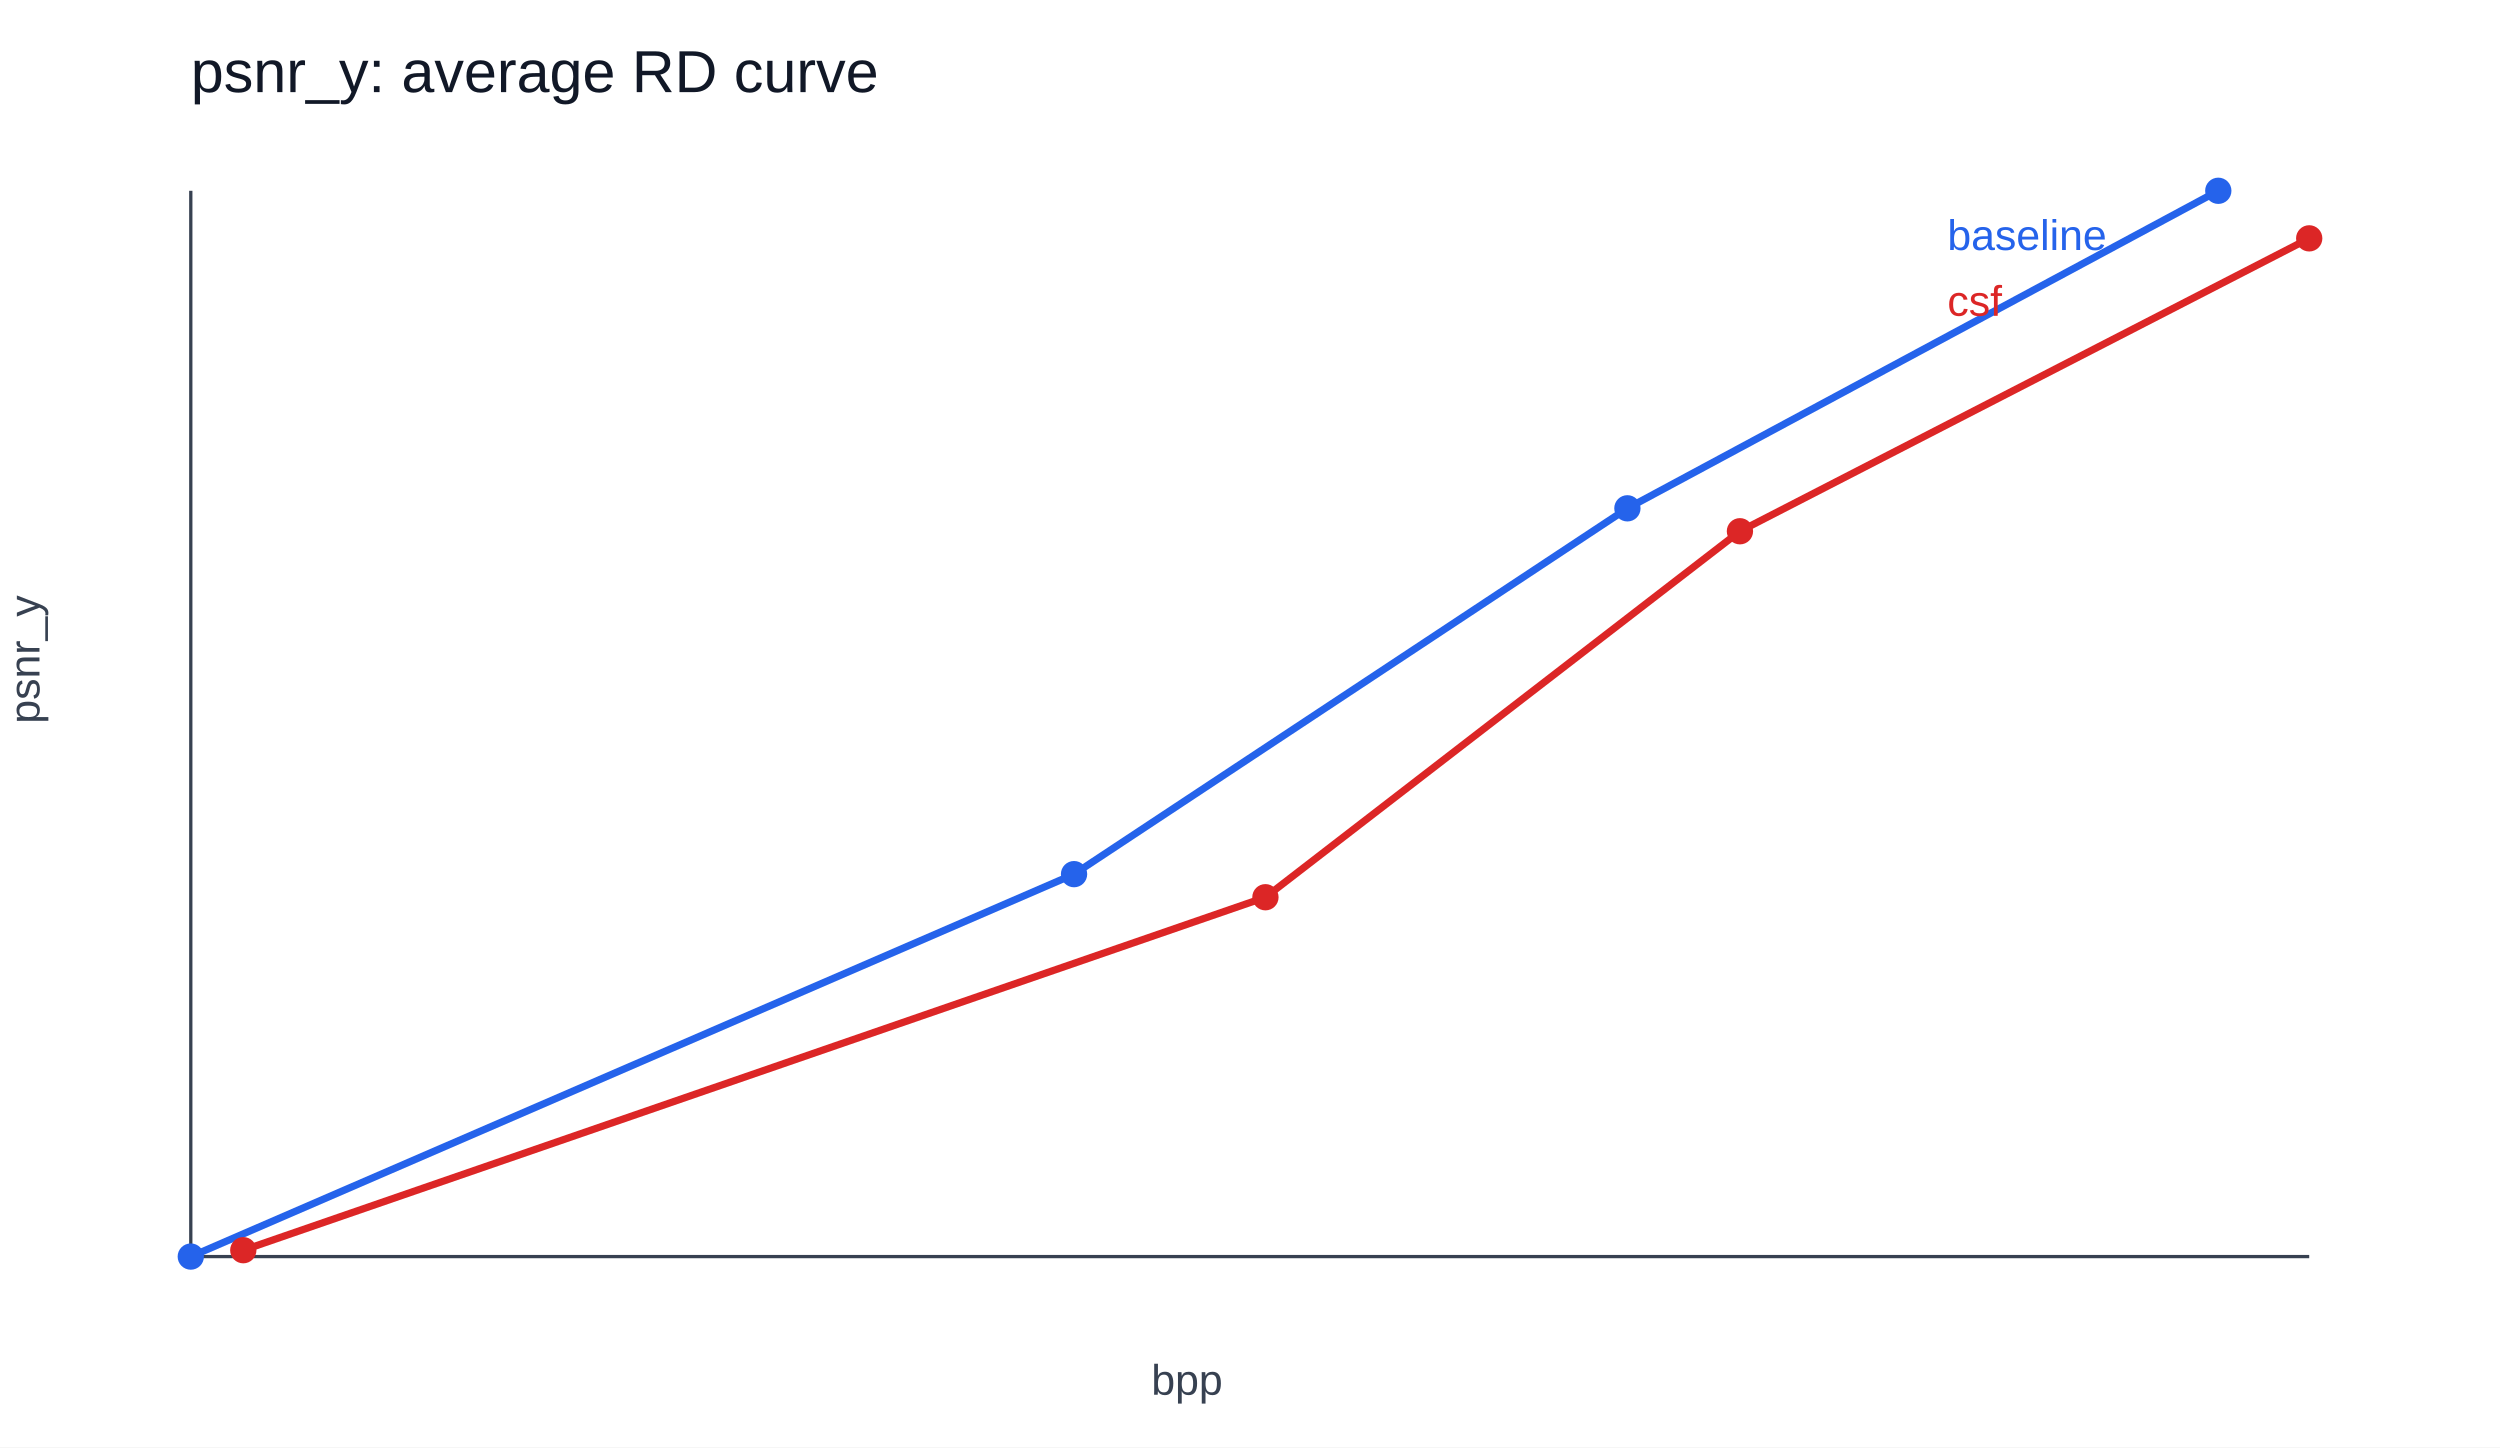
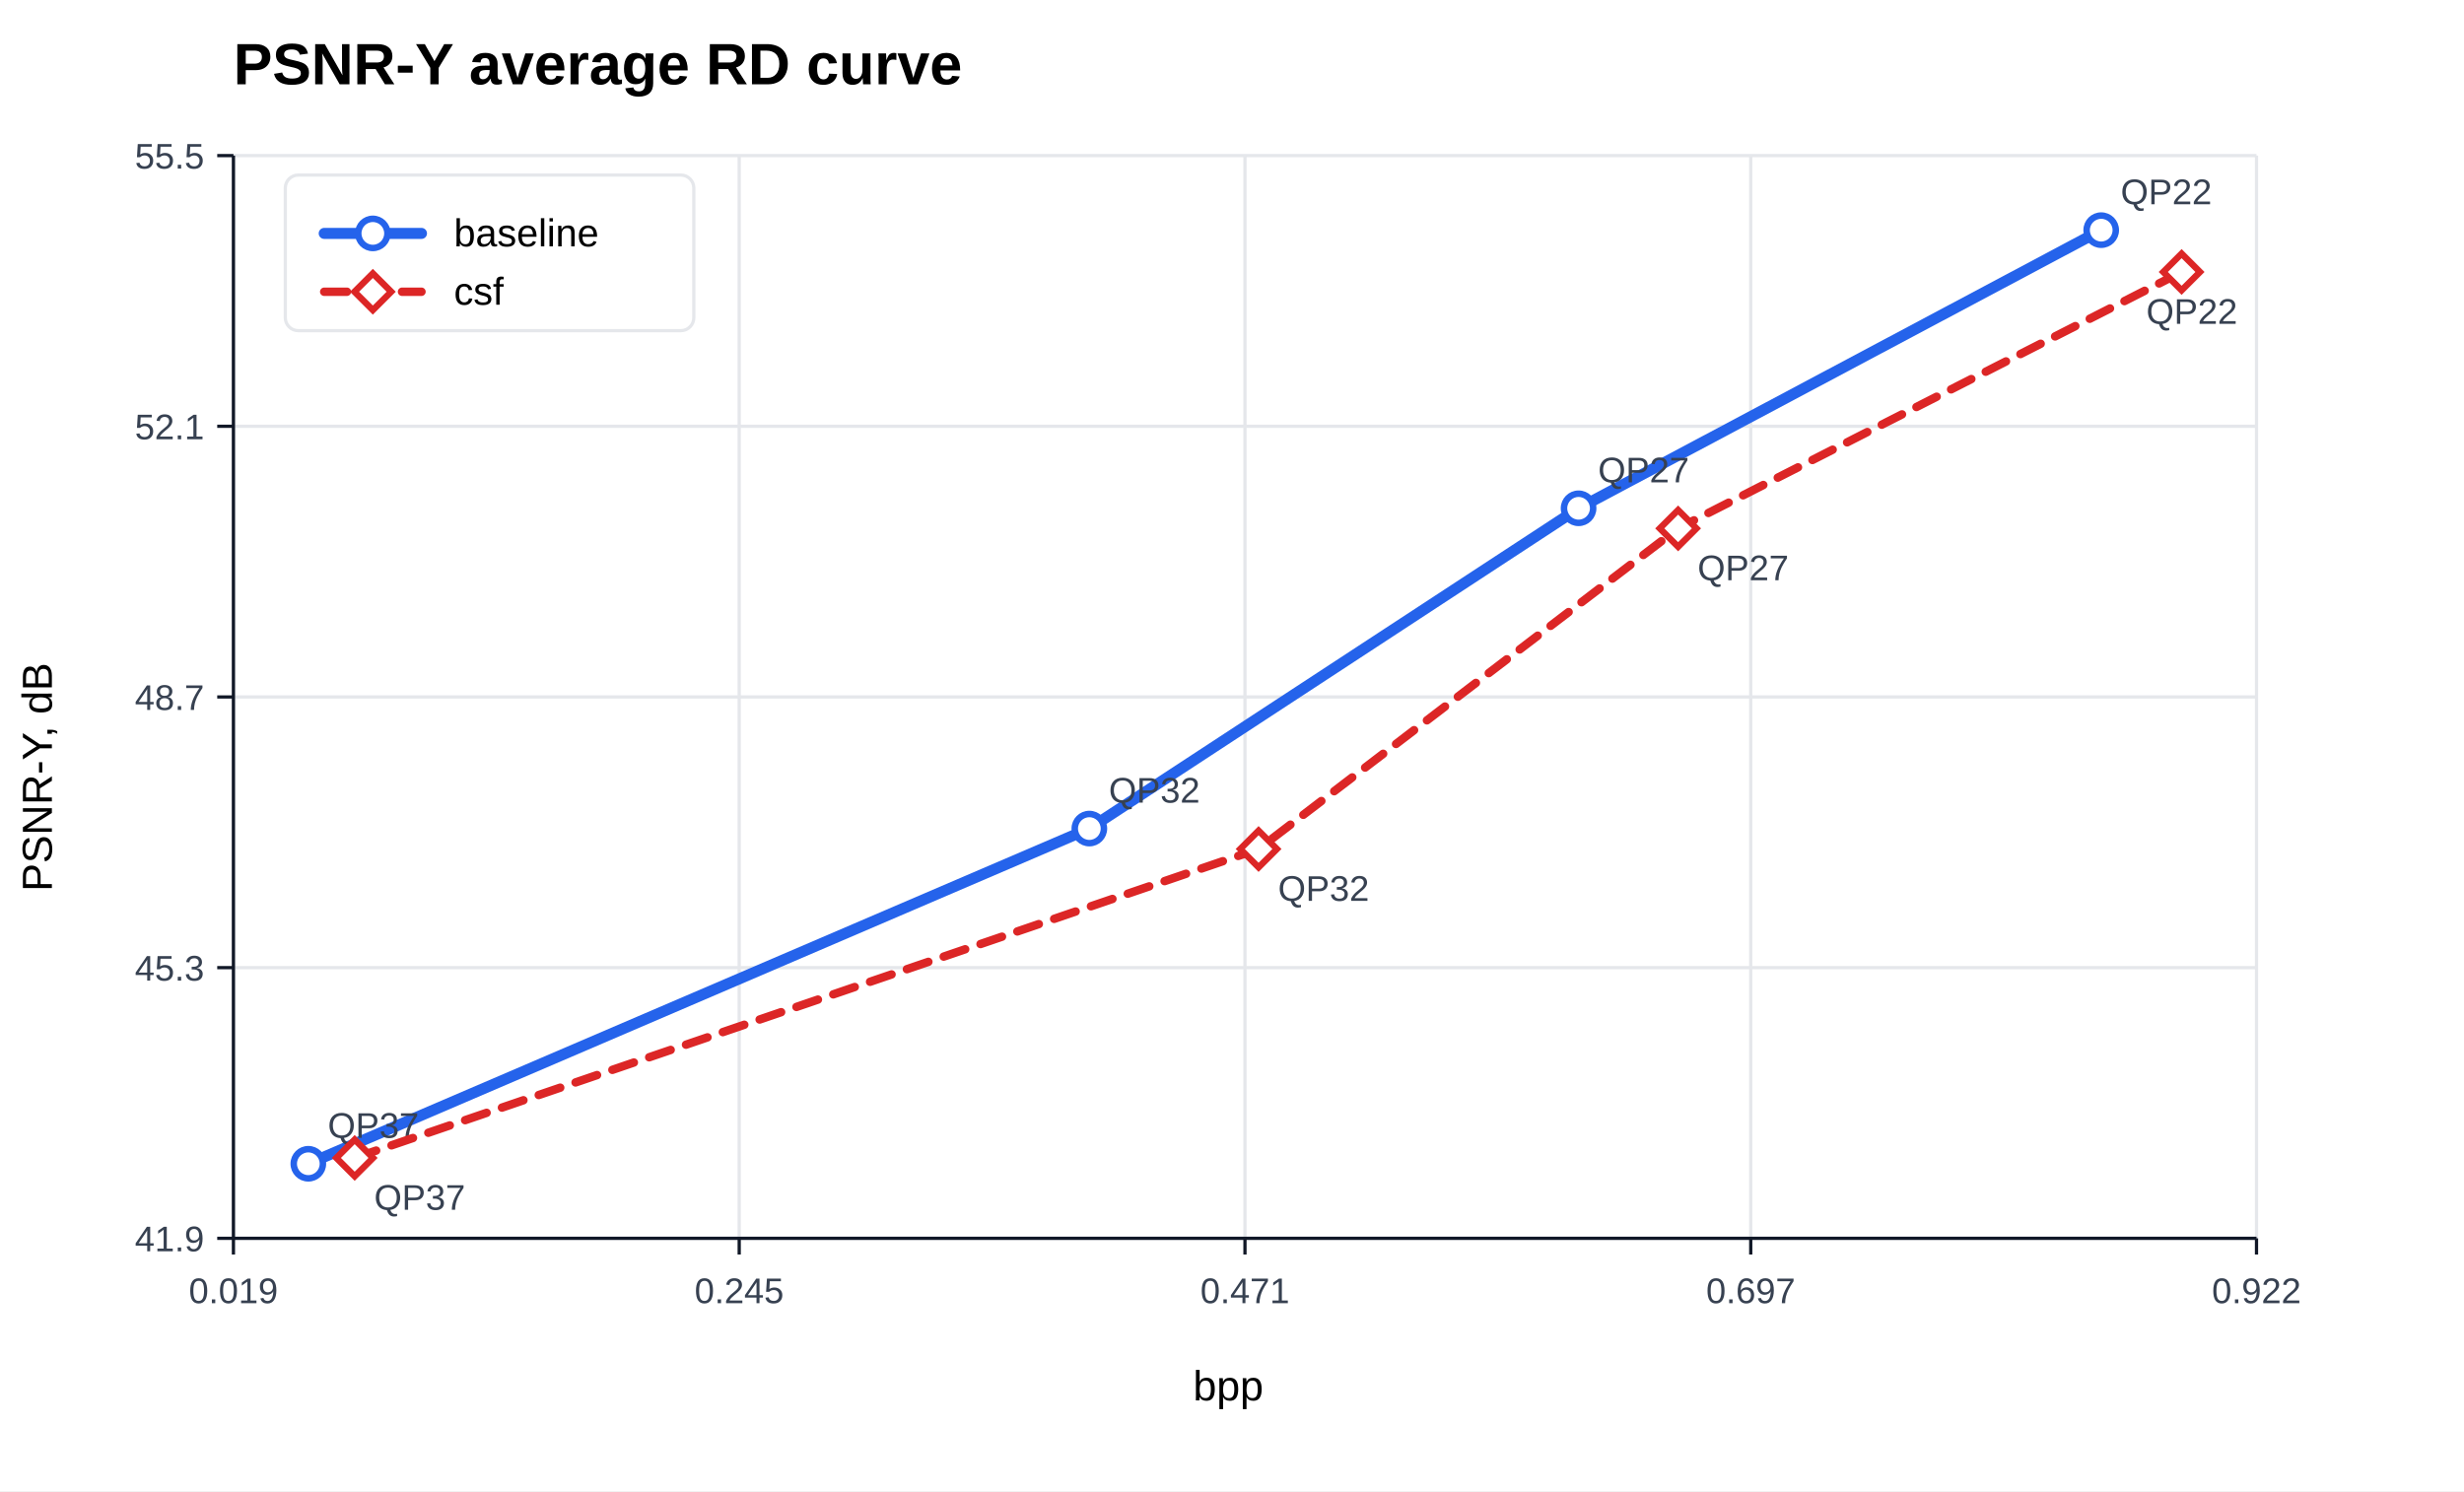
- <svg xmlns="http://www.w3.org/2000/svg" viewBox="0 0 760 440" width="760" height="440">
+ <svg xmlns="http://www.w3.org/2000/svg" width="760" height="460" viewBox="0 0 760 460">
  <rect width="100%" height="100%" fill="#ffffff" />
-   <text x="58" y="28" font-family="Arial" font-size="18" fill="#111827">psnr_y: average RD curve</text>
-   <line x1="58" y1="382" x2="702" y2="382" stroke="#374151" />
-   <line x1="58" y1="58" x2="58" y2="382" stroke="#374151" />
-   <text x="350.0" y="424" font-family="Arial" font-size="13" fill="#374151">bpp</text>
-   <text x="12" y="220.0" font-family="Arial" font-size="13" fill="#374151" transform="rotate(-90 12 220.0)">psnr_y</text>
-   <path d="M58.00,382.00 L326.51,265.74 L494.73,154.53 L674.36,58.00" fill="none" stroke="#2563eb" stroke-width="2.2" />
-   <circle cx="58.00" cy="382.00" r="4" fill="#2563eb" />
-   <circle cx="326.51" cy="265.74" r="4" fill="#2563eb" />
-   <circle cx="494.73" cy="154.53" r="4" fill="#2563eb" />
-   <circle cx="674.36" cy="58.00" r="4" fill="#2563eb" />
-   <text x="592" y="76" font-family="Arial" font-size="13" fill="#2563eb">baseline</text>
-   <path d="M73.96,380.06 L384.69,272.76 L528.94,161.50 L702.00,72.46" fill="none" stroke="#dc2626" stroke-width="2.2" />
-   <circle cx="73.96" cy="380.06" r="4" fill="#dc2626" />
-   <circle cx="384.69" cy="272.76" r="4" fill="#dc2626" />
-   <circle cx="528.94" cy="161.50" r="4" fill="#dc2626" />
-   <circle cx="702.00" cy="72.46" r="4" fill="#dc2626" />
-   <text x="592" y="96" font-family="Arial" font-size="13" fill="#dc2626">csf</text>
+   <text x="72" y="26" font-family="Arial" font-size="18" font-weight="700">PSNR-Y average RD curve</text>
+   <line x1="72.0" y1="48" x2="72.0" y2="382" stroke="#e5e7eb" stroke-width="1" />
+   <line x1="228.0" y1="48" x2="228.0" y2="382" stroke="#e5e7eb" stroke-width="1" />
+   <line x1="384.0" y1="48" x2="384.0" y2="382" stroke="#e5e7eb" stroke-width="1" />
+   <line x1="540.0" y1="48" x2="540.0" y2="382" stroke="#e5e7eb" stroke-width="1" />
+   <line x1="696.0" y1="48" x2="696.0" y2="382" stroke="#e5e7eb" stroke-width="1" />
+   <line x1="72" y1="382.0" x2="696" y2="382.0" stroke="#e5e7eb" stroke-width="1" />
+   <line x1="72" y1="298.5" x2="696" y2="298.5" stroke="#e5e7eb" stroke-width="1" />
+   <line x1="72" y1="215.0" x2="696" y2="215.0" stroke="#e5e7eb" stroke-width="1" />
+   <line x1="72" y1="131.5" x2="696" y2="131.5" stroke="#e5e7eb" stroke-width="1" />
+   <line x1="72" y1="48.0" x2="696" y2="48.0" stroke="#e5e7eb" stroke-width="1" />
+   <line x1="72" y1="382" x2="696" y2="382" stroke="#111827" />
+   <line x1="72" y1="48" x2="72" y2="382" stroke="#111827" />
+   <text x="368" y="432" font-family="Arial" font-size="13">bpp</text>
+   <text x="16" y="275" font-family="Arial" font-size="13" transform="rotate(-90 16,275)">PSNR-Y, dB</text>
+   <line x1="72.0" y1="382" x2="72.0" y2="387" stroke="#111827" />
+   <text x="72.0" y="402" font-family="Arial" font-size="11" fill="#374151" text-anchor="middle">0.019</text>
+   <line x1="228.0" y1="382" x2="228.0" y2="387" stroke="#111827" />
+   <text x="228.0" y="402" font-family="Arial" font-size="11" fill="#374151" text-anchor="middle">0.245</text>
+   <line x1="384.0" y1="382" x2="384.0" y2="387" stroke="#111827" />
+   <text x="384.0" y="402" font-family="Arial" font-size="11" fill="#374151" text-anchor="middle">0.471</text>
+   <line x1="540.0" y1="382" x2="540.0" y2="387" stroke="#111827" />
+   <text x="540.0" y="402" font-family="Arial" font-size="11" fill="#374151" text-anchor="middle">0.697</text>
+   <line x1="696.0" y1="382" x2="696.0" y2="387" stroke="#111827" />
+   <text x="696.0" y="402" font-family="Arial" font-size="11" fill="#374151" text-anchor="middle">0.922</text>
+   <line x1="67" y1="382.0" x2="72" y2="382.0" stroke="#111827" />
+   <text x="63" y="386.0" font-family="Arial" font-size="11" fill="#374151" text-anchor="end">41.9</text>
+   <line x1="67" y1="298.5" x2="72" y2="298.5" stroke="#111827" />
+   <text x="63" y="302.5" font-family="Arial" font-size="11" fill="#374151" text-anchor="end">45.3</text>
+   <line x1="67" y1="215.0" x2="72" y2="215.0" stroke="#111827" />
+   <text x="63" y="219.0" font-family="Arial" font-size="11" fill="#374151" text-anchor="end">48.7</text>
+   <line x1="67" y1="131.5" x2="72" y2="131.5" stroke="#111827" />
+   <text x="63" y="135.5" font-family="Arial" font-size="11" fill="#374151" text-anchor="end">52.1</text>
+   <line x1="67" y1="48.0" x2="72" y2="48.0" stroke="#111827" />
+   <text x="63" y="52.0" font-family="Arial" font-size="11" fill="#374151" text-anchor="end">55.5</text>
+   <polyline fill="none" stroke="#2563eb" stroke-width="3.4" stroke-linecap="round" stroke-linejoin="round" points="95.1,359.0 336.0,255.6 486.9,156.8 648.1,71.0" />
+   <circle cx="95.1" cy="359.0" r="4.5" fill="#ffffff" stroke="#2563eb" stroke-width="2" />
+   <text x="101.1" y="351.0" font-family="Arial" font-size="11" fill="#374151">QP37</text>
+   <circle cx="336.0" cy="255.6" r="4.5" fill="#ffffff" stroke="#2563eb" stroke-width="2" />
+   <text x="342.0" y="247.6" font-family="Arial" font-size="11" fill="#374151">QP32</text>
+   <circle cx="486.9" cy="156.8" r="4.5" fill="#ffffff" stroke="#2563eb" stroke-width="2" />
+   <text x="492.9" y="148.8" font-family="Arial" font-size="11" fill="#374151">QP27</text>
+   <circle cx="648.1" cy="71.0" r="4.5" fill="#ffffff" stroke="#2563eb" stroke-width="2" />
+   <text x="654.1" y="63.0" font-family="Arial" font-size="11" fill="#374151">QP22</text>
+   <polyline fill="none" stroke="#dc2626" stroke-width="2.6" stroke-linecap="round" stroke-linejoin="round" stroke-dasharray="7 5" points="109.4,357.2 388.2,261.9 517.6,163.0 672.9,83.9" />
+   <rect x="105.4" y="353.2" width="8" height="8" transform="rotate(45 109.4 357.2)" fill="#ffffff" stroke="#dc2626" stroke-width="2" />
+   <text x="115.4" y="373.2" font-family="Arial" font-size="11" fill="#374151">QP37</text>
+   <rect x="384.2" y="257.9" width="8" height="8" transform="rotate(45 388.2 261.9)" fill="#ffffff" stroke="#dc2626" stroke-width="2" />
+   <text x="394.2" y="277.9" font-family="Arial" font-size="11" fill="#374151">QP32</text>
+   <rect x="513.6" y="159.0" width="8" height="8" transform="rotate(45 517.6 163.0)" fill="#ffffff" stroke="#dc2626" stroke-width="2" />
+   <text x="523.6" y="179.0" font-family="Arial" font-size="11" fill="#374151">QP27</text>
+   <rect x="668.9" y="79.9" width="8" height="8" transform="rotate(45 672.9 83.9)" fill="#ffffff" stroke="#dc2626" stroke-width="2" />
+   <text x="662.0" y="99.9" font-family="Arial" font-size="11" fill="#374151">QP22</text>
+   <rect x="88" y="54" width="126" height="48" rx="4" fill="#ffffff" stroke="#e5e7eb" />
+   <line x1="100" y1="72" x2="130" y2="72" stroke="#2563eb" stroke-width="3.4" stroke-linecap="round" />
+   <circle cx="115.0" cy="72.0" r="4.5" fill="#ffffff" stroke="#2563eb" stroke-width="2" />
+   <text x="140" y="76" font-family="Arial" font-size="12">baseline</text>
+   <line x1="100" y1="90" x2="130" y2="90" stroke="#dc2626" stroke-width="2.6" stroke-linecap="round" stroke-dasharray="7 5" />
+   <rect x="111.0" y="86.0" width="8" height="8" transform="rotate(45 115.0 90.0)" fill="#ffffff" stroke="#dc2626" stroke-width="2" />
+   <text x="140" y="94" font-family="Arial" font-size="12">csf</text>
</svg>
